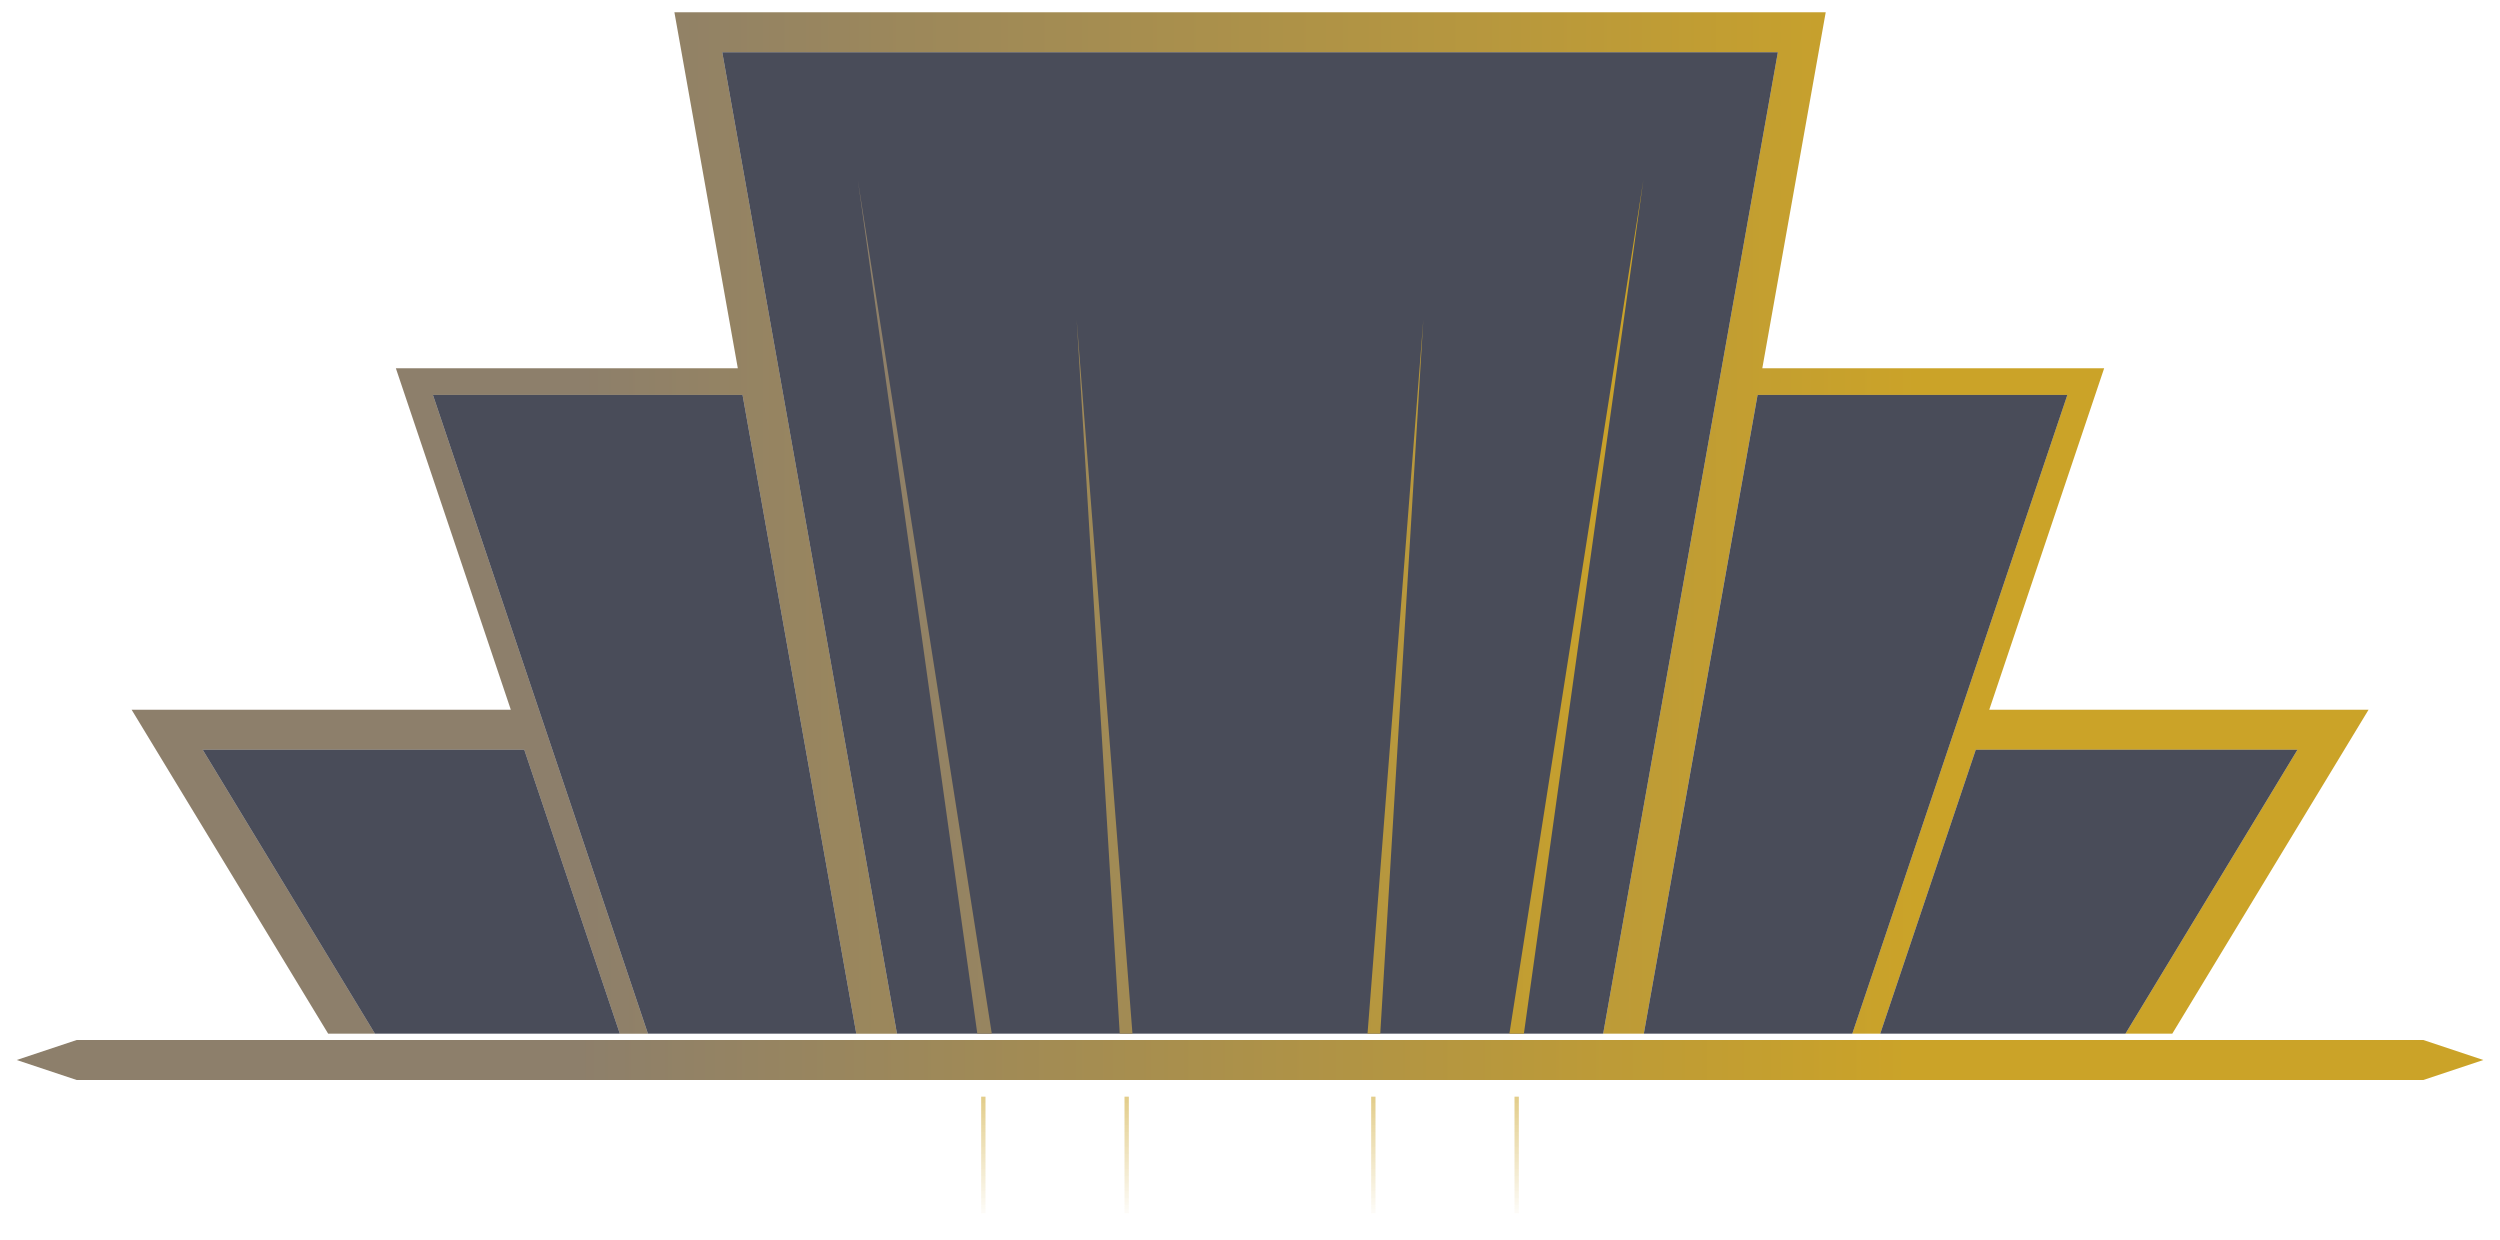
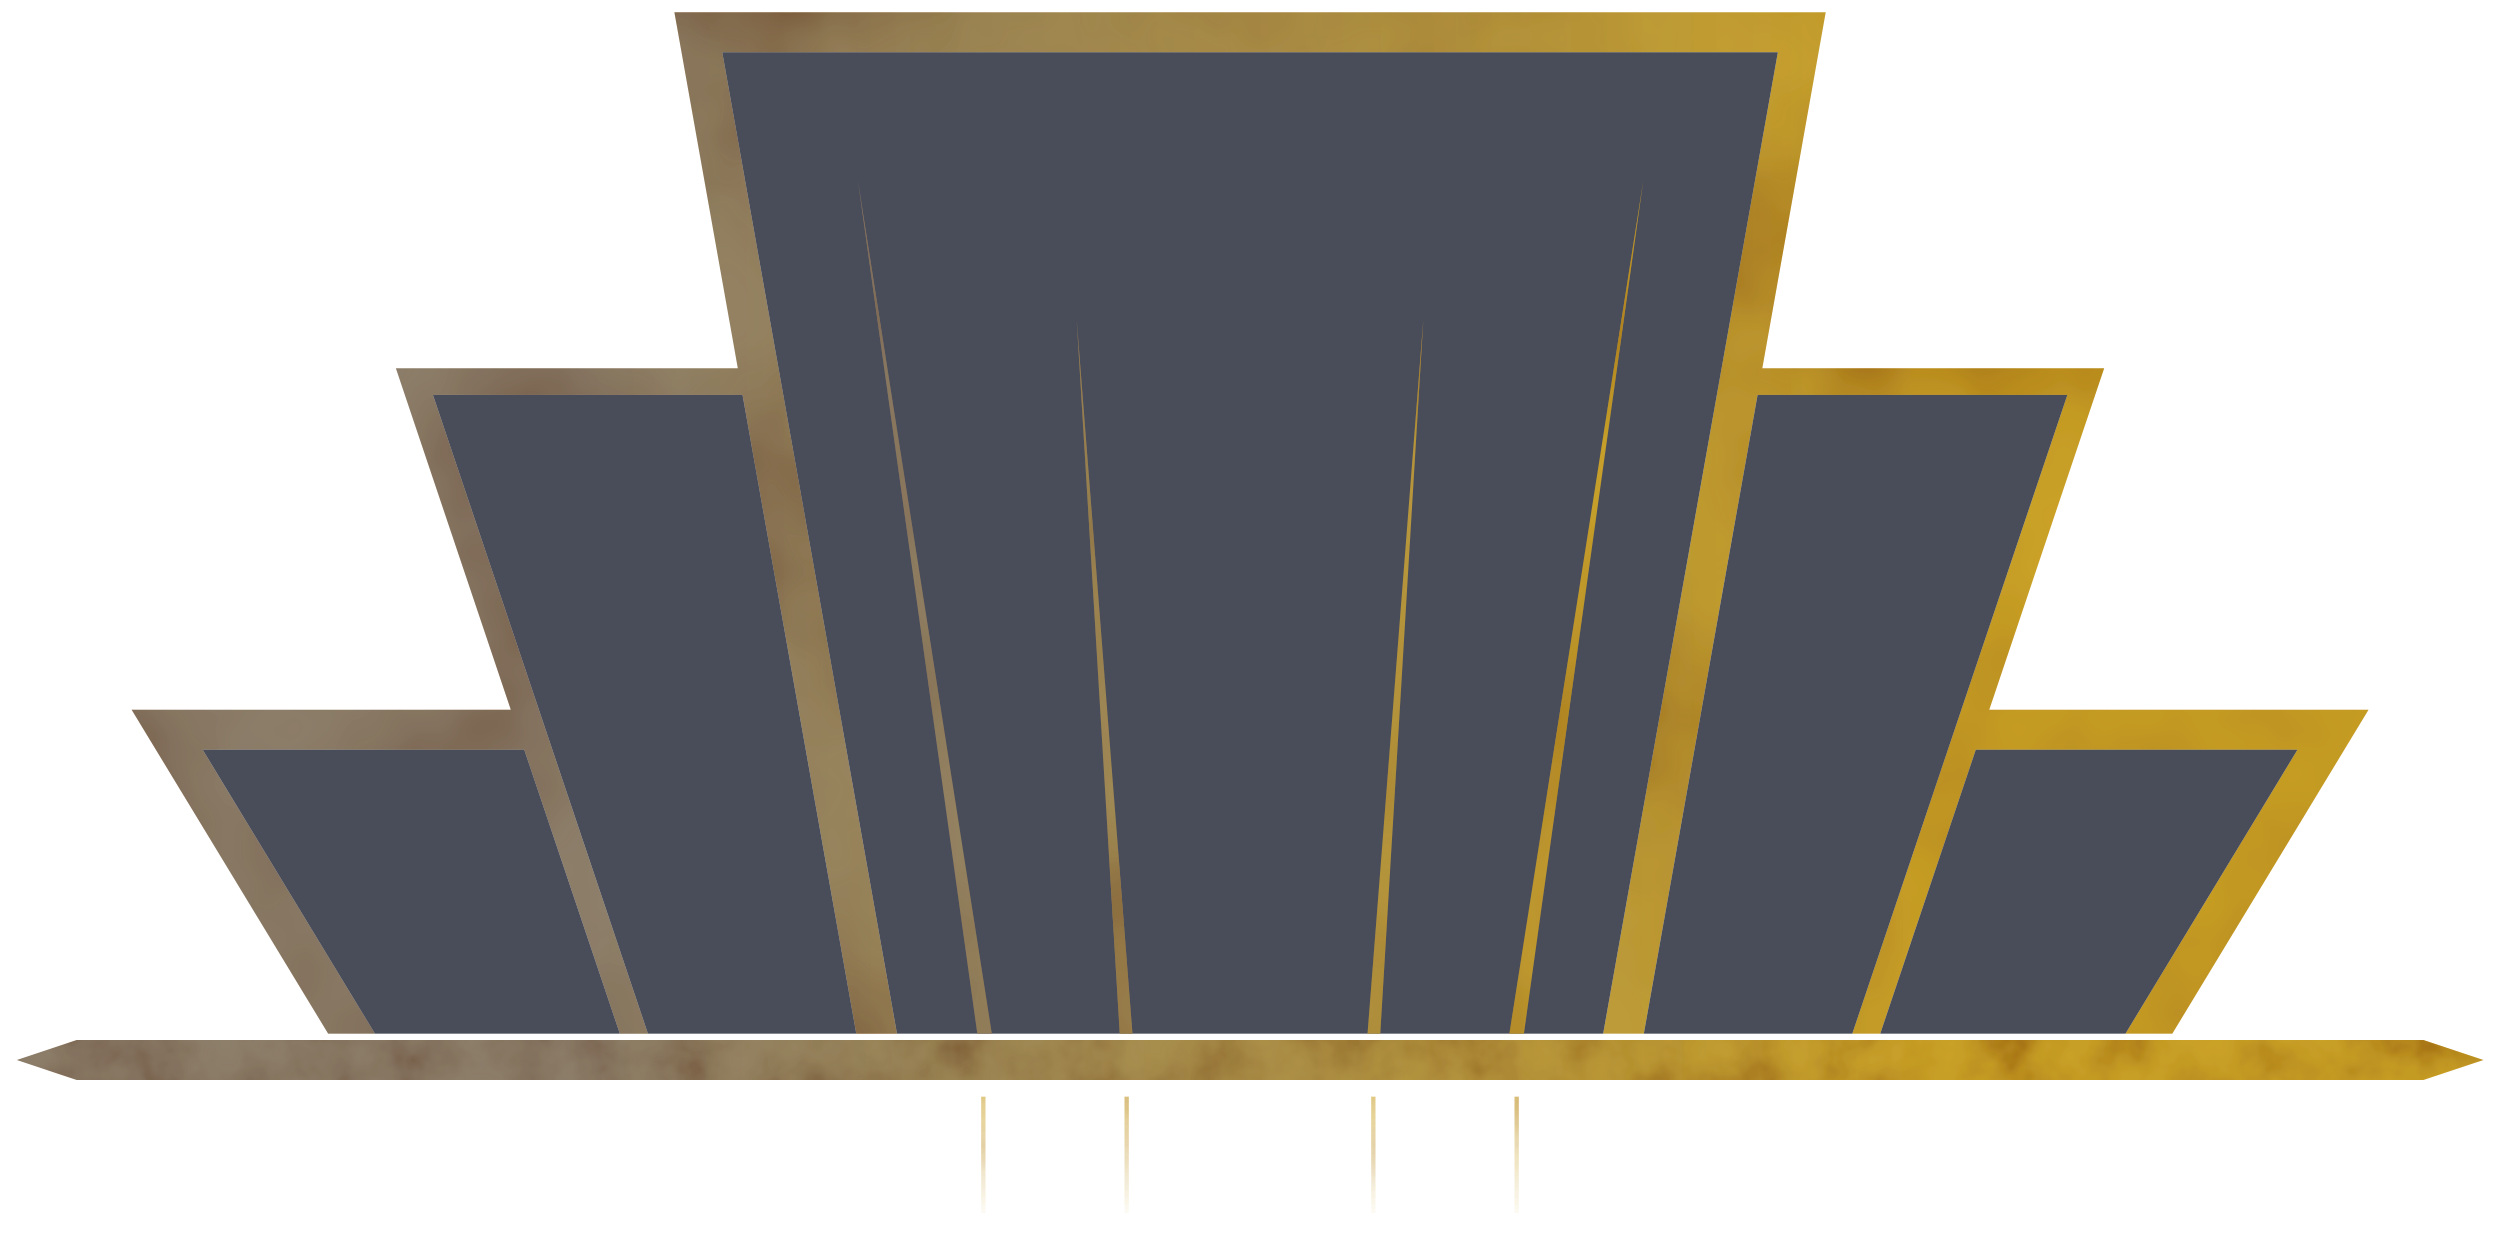
<svg xmlns="http://www.w3.org/2000/svg" viewBox="345 300 750 372">
  <defs>
    <linearGradient id="pl-stops-a">
      <stop offset="0.2" stop-color="#8d7f6b" />
      <stop offset="0.8" stop-color="#cba328" />
    </linearGradient>
    <linearGradient id="pl-stops-b">
      <stop offset="0" stop-color="#8d7f6b" />
      <stop offset="1" stop-color="#cba328" />
    </linearGradient>
    <linearGradient href="#pl-stops-a" id="pl-towers" gradientUnits="userSpaceOnUse" x1="118.06" y1="67.72" x2="285.83" y2="67.72" />
    <linearGradient href="#pl-stops-b" id="pl-lines" gradientUnits="userSpaceOnUse" x1="172.53" y1="74.02" x2="231.44" y2="74.02" />
    <linearGradient href="#pl-stops-a" id="pl-bar" gradientUnits="userSpaceOnUse" x1="384" y1="0" x2="1052" y2="0" />
    <linearGradient id="pl-fade" gradientUnits="userSpaceOnUse" x1="0" y1="629" x2="0" y2="666">
      <stop offset="0" stop-color="#cba328" stop-opacity="0.55" />
      <stop offset="1" stop-color="#cba328" stop-opacity="0" />
    </linearGradient>
+     <filter id="rust" x="-20%" y="-20%" width="140%" height="140%">
+       <feTurbulence type="fractalNoise" baseFrequency="0.05" numOctaves="4" seed="7" result="noise" />
+       <feColorMatrix in="noise" type="matrix" values="0 0 0 0 0.45  0 0 0 0 0.18  0 0 0 0 0.06  0 0 0 1 0" result="rustColor" />
+       <feComponentTransfer in="rustColor" result="rustContrast">
+         <feFuncA type="gamma" amplitude="1" exponent="2.5" offset="0" />
+       </feComponentTransfer>
+       <feComposite in="rustContrast" in2="SourceGraphic" operator="in" result="rustMasked" />
+       <feBlend in="SourceGraphic" in2="rustMasked" mode="multiply" />
+     </filter>
  </defs>
  <g transform="translate(720,610) scale(4) translate(-201.94,-106)">
-     <path d="m 158.77,29.42 4.756,26.701 h -25.646 l 8.621,25.609 h -28.439 l 14.74,24.297 h 3.51 L 123.391,84.731 h 24.119 l 7.168,21.297 h 2.107 l -7.168,-21.297 -1.01,-3 -7.947,-23.609 h 23.221 l 4.205,23.609 0.533,3 3.793,21.297 h 3.051 l -3.791,-21.297 -0.535,-3 -4.201,-23.609 -0.357,-2 L 162.359,32.42 h 79.17 l -4.219,23.701 -0.357,2 -4.201,23.609 -0.535,3 -3.791,21.297 h 3.051 l 3.793,-21.297 0.533,-3 4.205,-23.609 h 23.232 l -7.949,23.609 -1.01,3 -7.17,21.297 h 2.096 l 7.166,-21.297 h 24.127 l -12.902,21.297 h 3.512 l 14.721,-24.297 h -28.447 l 8.617,-25.609 H 240.363 L 245.119,29.42 Z" fill="url(#pl-towers)" />
+     <path filter="url(#rust)" d="m 158.77,29.42 4.756,26.701 h -25.646 l 8.621,25.609 h -28.439 l 14.74,24.297 h 3.51 L 123.391,84.731 h 24.119 l 7.168,21.297 h 2.107 l -7.168,-21.297 -1.01,-3 -7.947,-23.609 h 23.221 l 4.205,23.609 0.533,3 3.793,21.297 h 3.051 l -3.791,-21.297 -0.535,-3 -4.201,-23.609 -0.357,-2 L 162.359,32.42 h 79.17 l -4.219,23.701 -0.357,2 -4.201,23.609 -0.535,3 -3.791,21.297 h 3.051 l 3.793,-21.297 0.533,-3 4.205,-23.609 h 23.232 l -7.949,23.609 -1.01,3 -7.17,21.297 h 2.096 l 7.166,-21.297 h 24.127 l -12.902,21.297 h 3.512 l 14.721,-24.297 h -28.447 l 8.617,-25.609 H 240.363 L 245.119,29.42 Z" fill="url(#pl-towers)" />
    <g fill="#0d1122" fill-opacity="0.75">
      <path d="m 249.207,106.027 h 18.391 l 12.902,-21.297 h -24.127 z" />
      <path d="m 231.477,106.027 h 15.635 l 7.17,-21.297 1.01,-3 7.949,-23.609 h -23.232 l -4.205,23.609 -0.533,3 z" />
      <path d="m 175.463,106.027 h 52.963 l 3.791,-21.297 0.535,-3 4.201,-23.609 0.357,-2 L 241.529,32.42 h -79.17 l 4.219,23.701 0.357,2 4.201,23.609 0.535,3 z" />
      <path d="m 156.785,106.027 h 15.627 l -3.793,-21.297 -0.533,-3 -4.205,-23.609 h -23.221 l 7.947,23.609 1.01,3 z" />
      <path d="m 136.311,106.027 h 18.367 l -7.168,-21.297 h -24.119 z" />
    </g>
-     <g fill="url(#pl-lines)">
+     <g filter="url(#rust)" fill="url(#pl-lines)">
      <path d="m 214.94,52.48 -4.186,53.547 h 0.955 z" />
      <path d="m 172.53,42.019 8.959,64.008 h 1.086 z" />
      <path d="m 231.44,42.019 -10.045,64.008 h 1.086 z" />
      <path d="m 188.94,52.48 3.23,53.547 h 0.955 z" />
    </g>
  </g>
-   <g stroke="url(#pl-fade)" stroke-width="1.3">
+   <g filter="url(#rust)" stroke="url(#pl-fade)" stroke-width="1.3">
    <line x1="640" y1="629" x2="640" y2="664" />
    <line x1="683" y1="629" x2="683" y2="664" />
    <line x1="757" y1="629" x2="757" y2="664" />
    <line x1="800" y1="629" x2="800" y2="664" />
  </g>
-   <polygon points="350,618 368,612 1072,612 1090,618 1072,624 368,624" fill="url(#pl-bar)" />
+   <polygon filter="url(#rust)" points="350,618 368,612 1072,612 1090,618 1072,624 368,624" fill="url(#pl-bar)" />
</svg>
